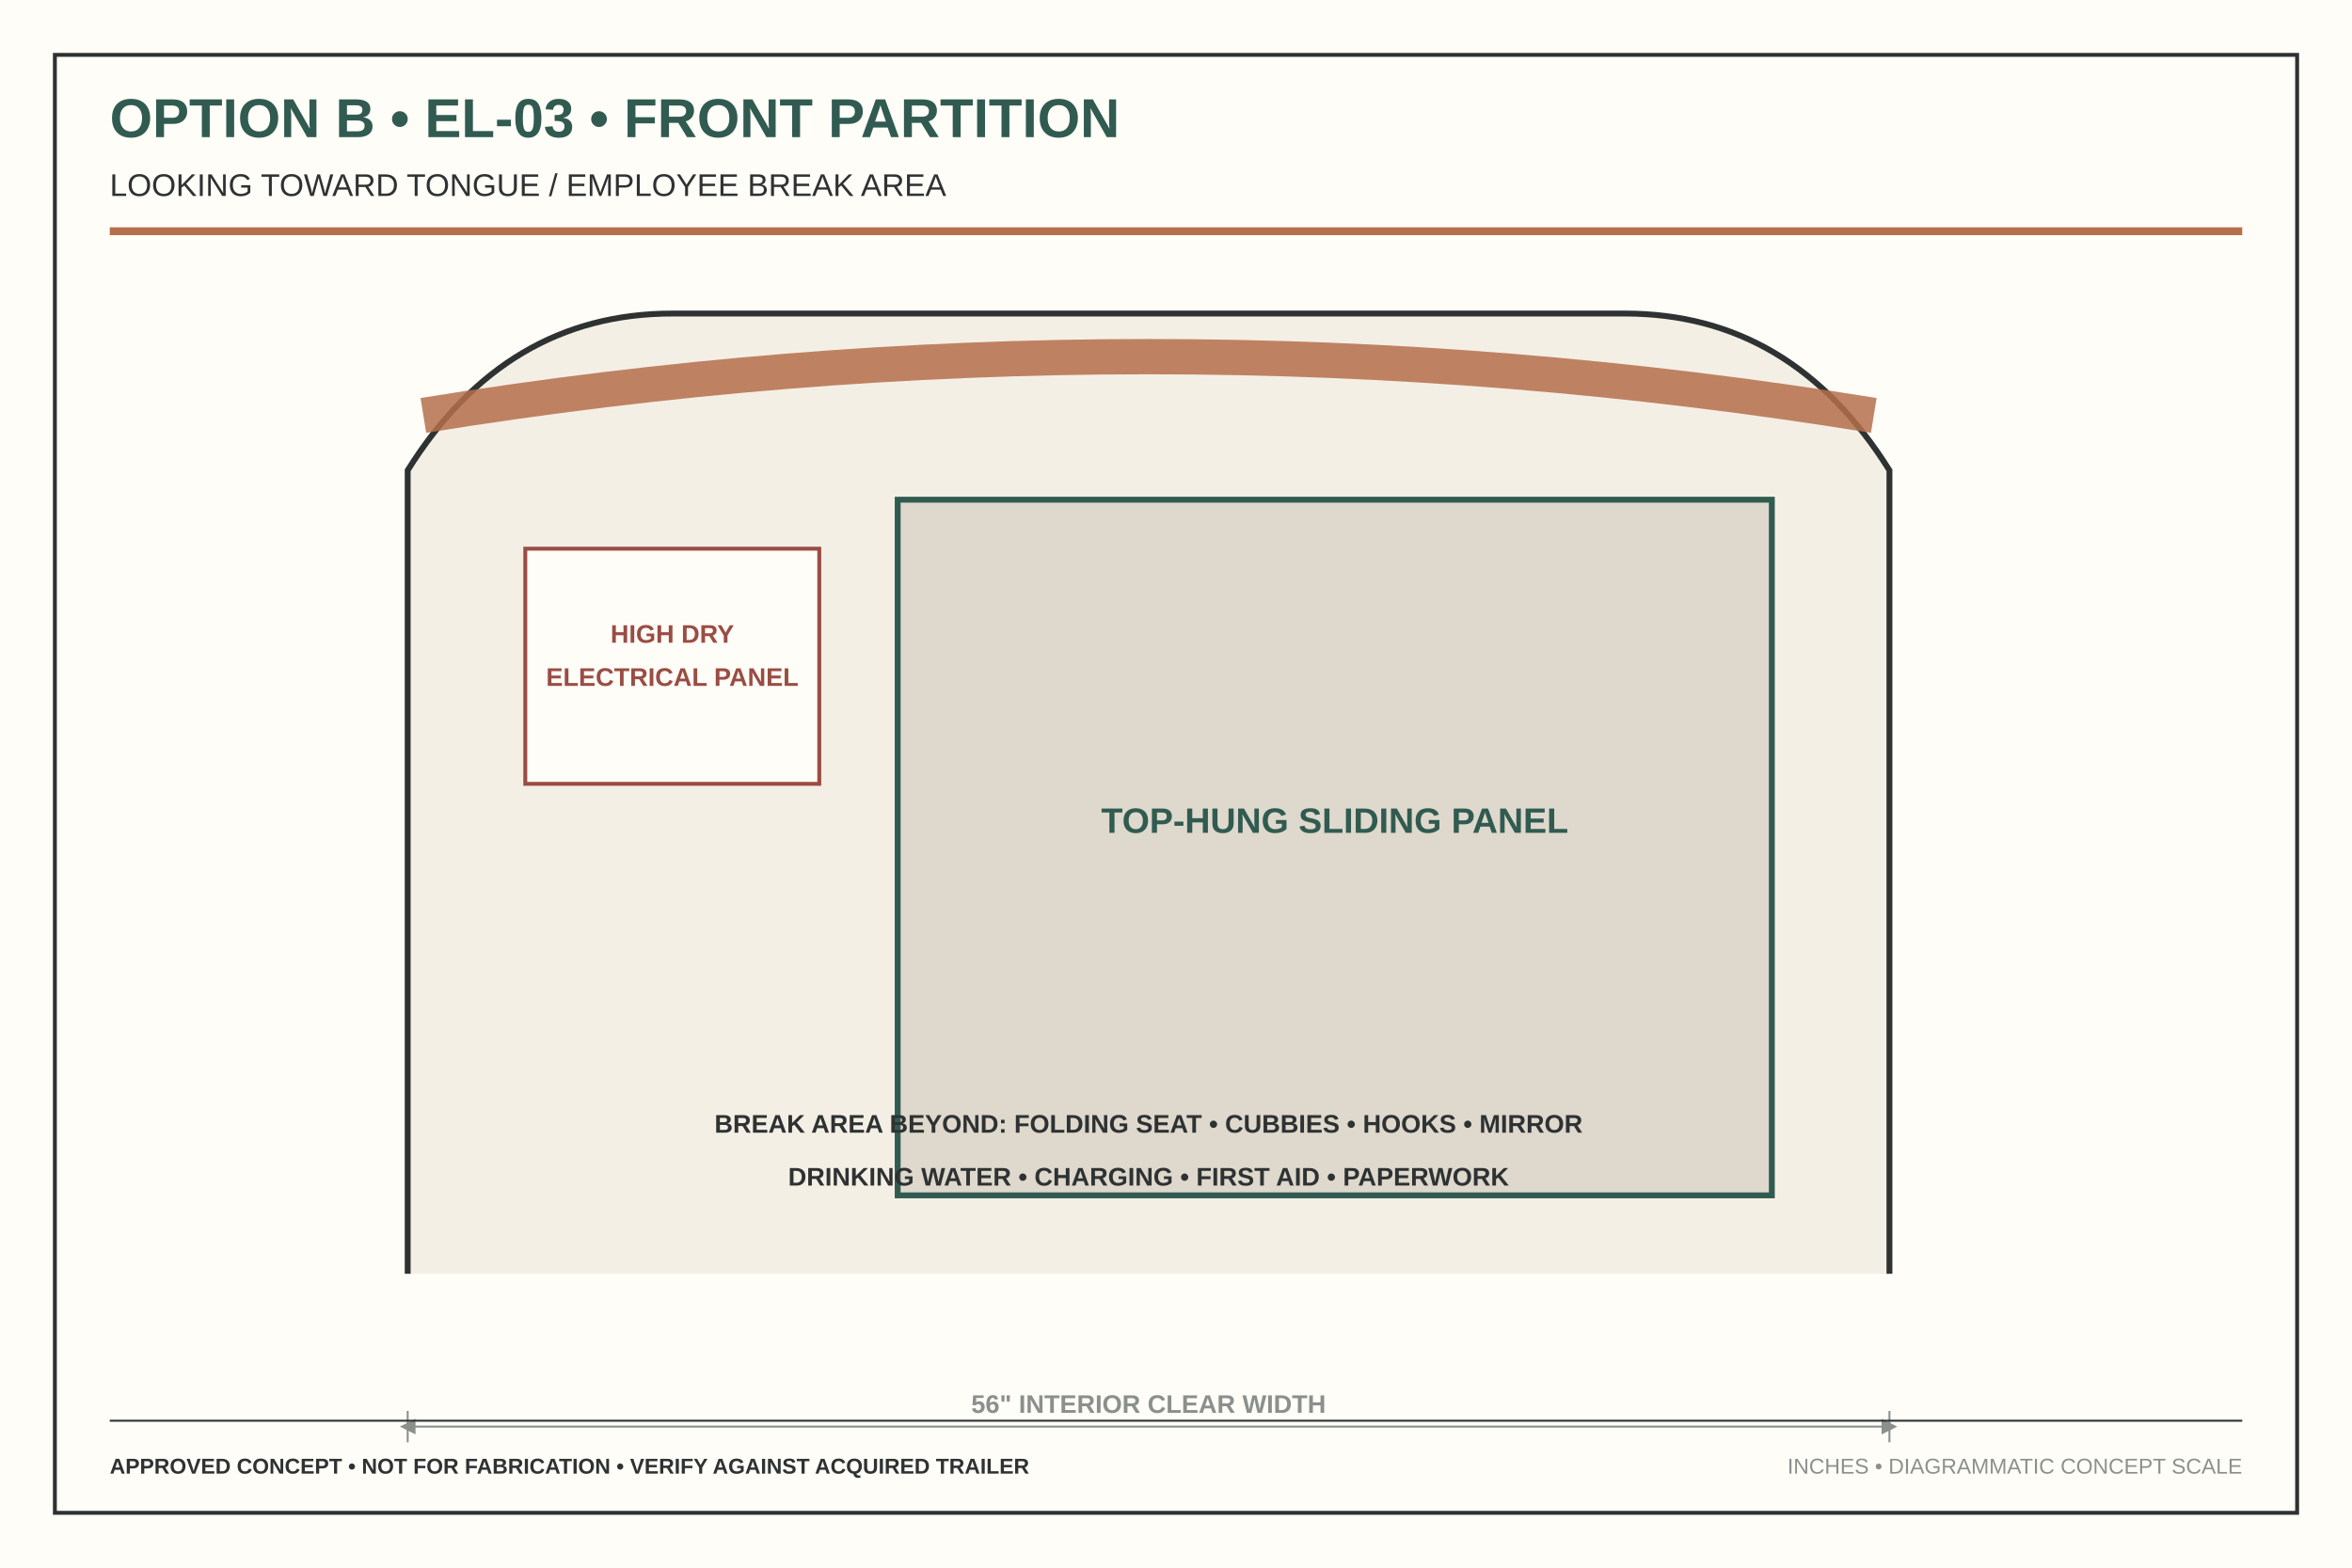
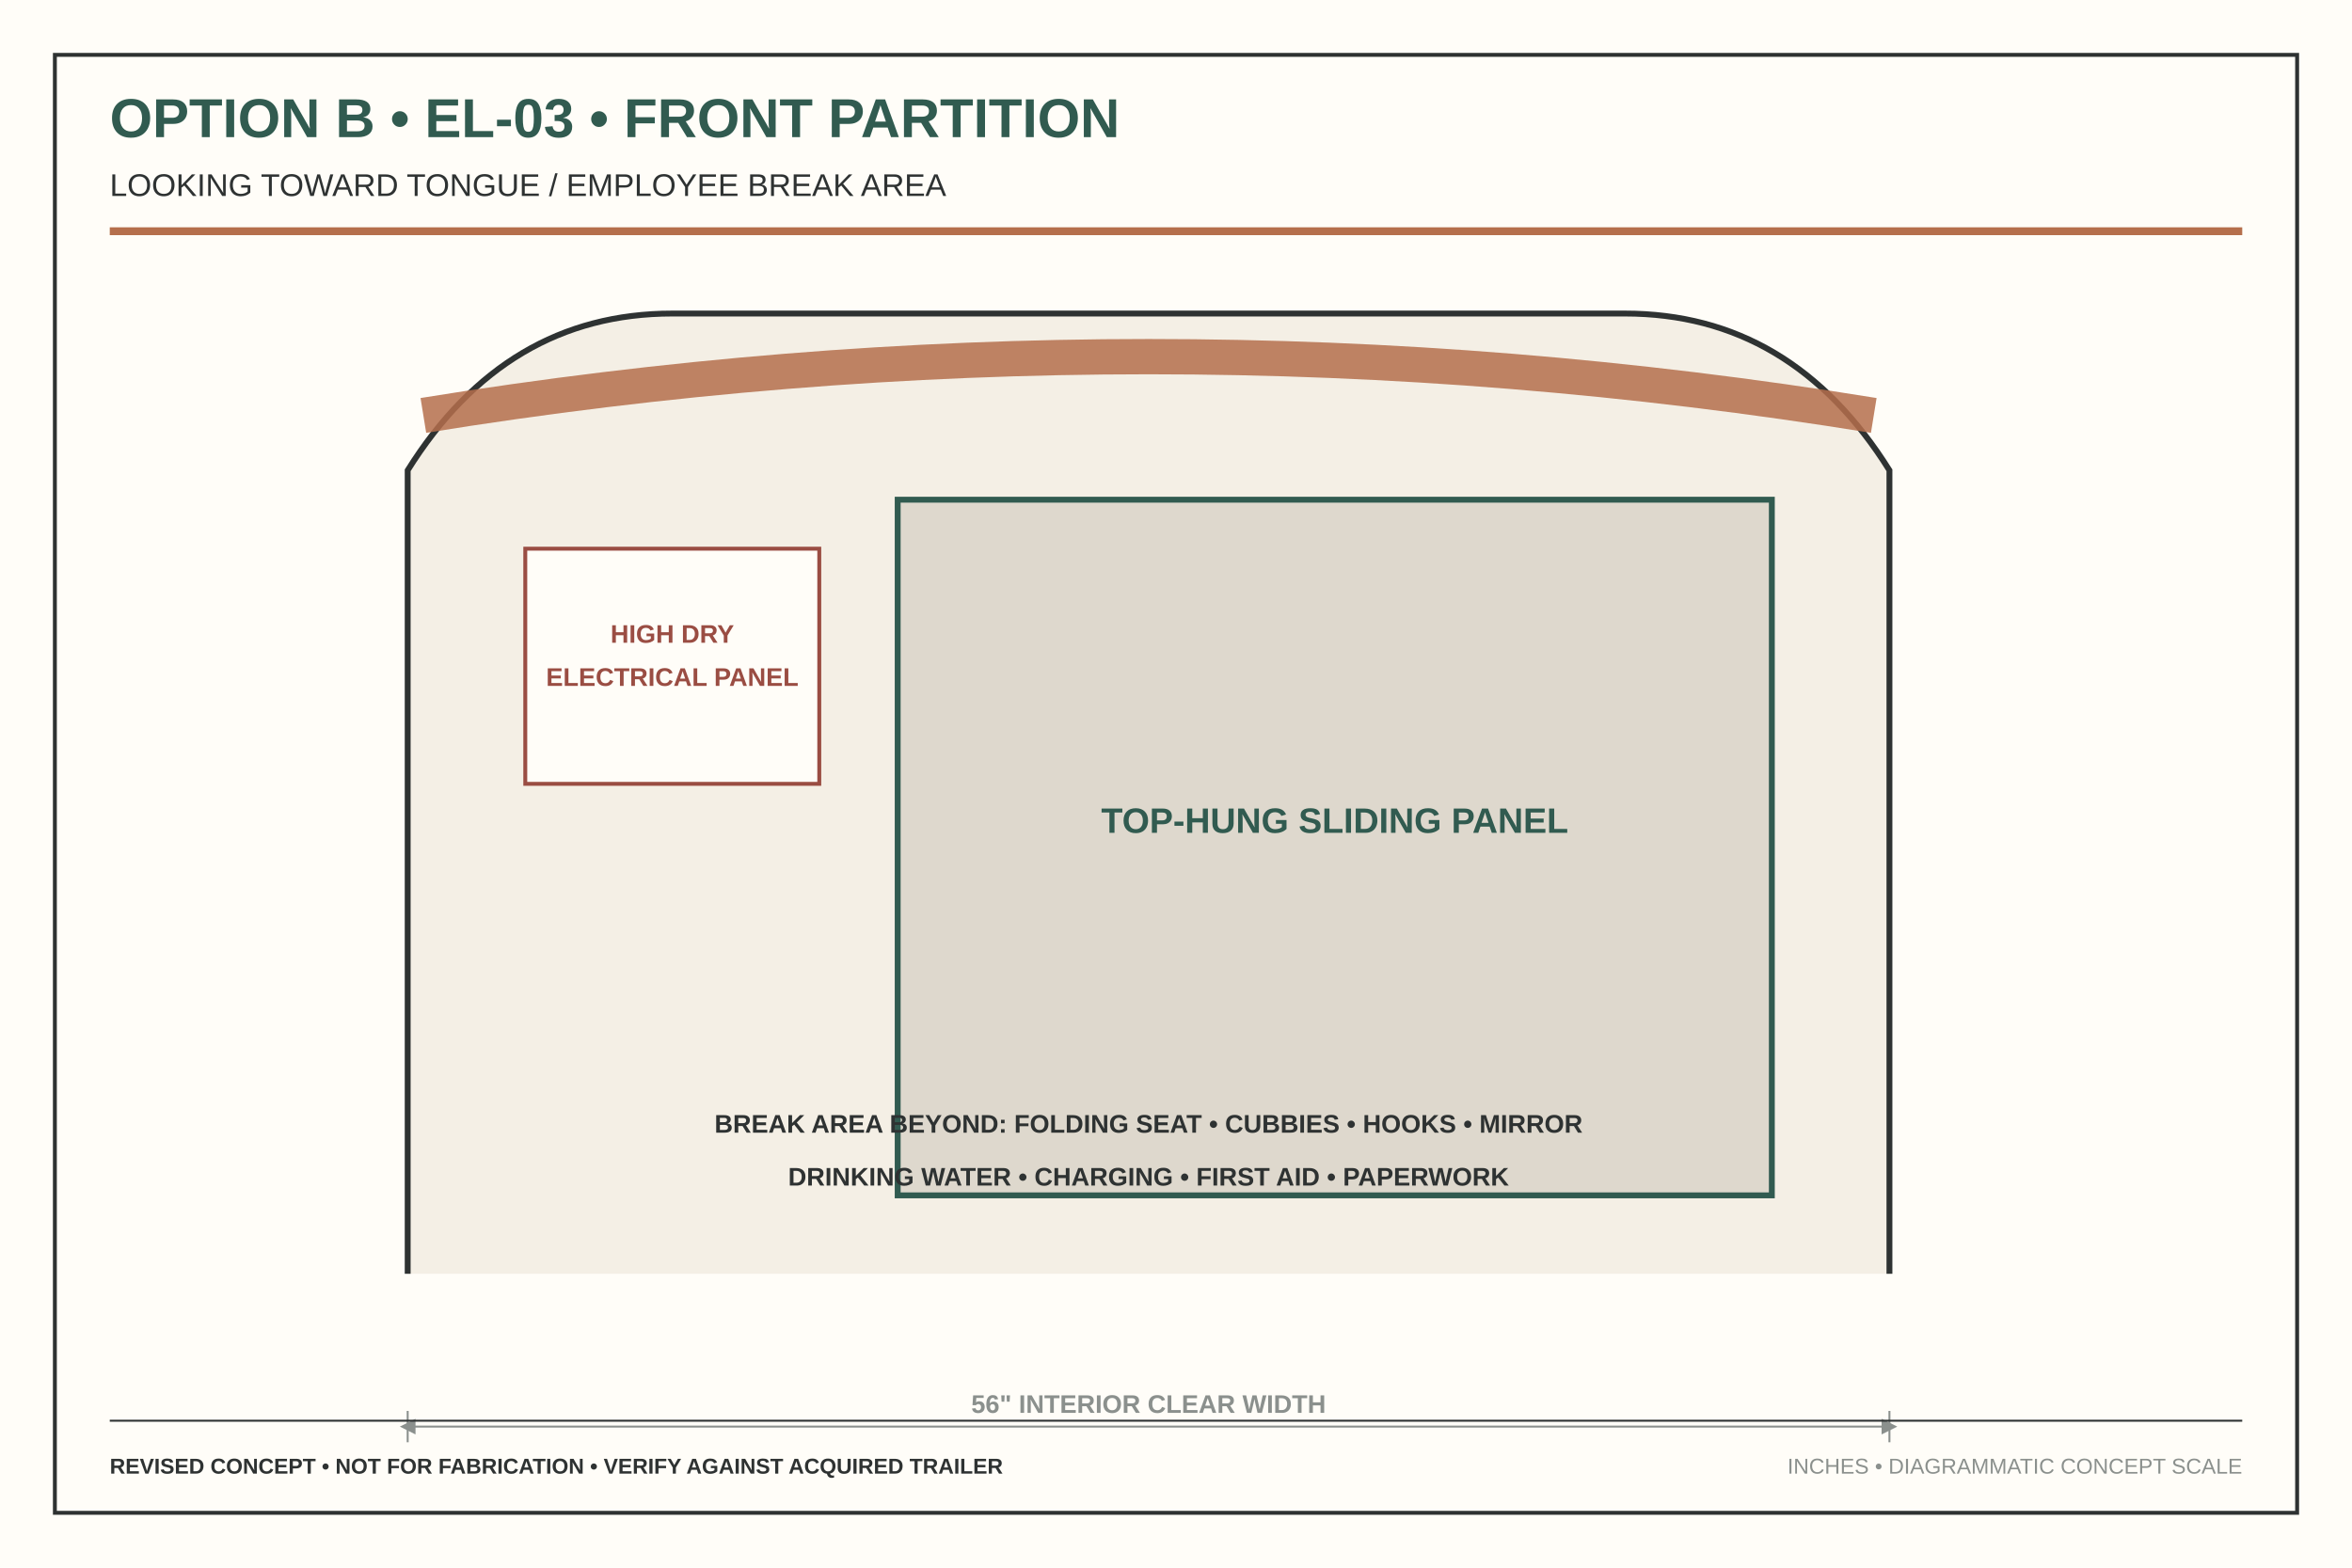
<svg xmlns="http://www.w3.org/2000/svg" width="1200" height="800" viewBox="0 0 1200 800" role="img" aria-labelledby="title desc">
  <rect width="1200" height="800" fill="#FFFDF8" />
  <rect x="28" y="28" width="1144" height="744" fill="none" stroke="#2E3232" stroke-width="2" />
  <text x="56" y="70" font-family="Arial,Helvetica,sans-serif" font-size="28" text-anchor="start" font-weight="700" fill="#315B50">OPTION B • EL-03 • FRONT PARTITION</text>
  <text x="56" y="100" font-family="Arial,Helvetica,sans-serif" font-size="16" text-anchor="start" font-weight="400" fill="#2E3232">LOOKING TOWARD TONGUE / EMPLOYEE BREAK AREA</text>
  <line x1="56" y1="118" x2="1144" y2="118" stroke="#B56F4C" stroke-width="4" />
  <defs>
    <marker id="arrow" markerWidth="8" markerHeight="8" refX="4" refY="4" orient="auto-start-reverse">
      <path d="M0,0 L8,4 L0,8 z" fill="#8B908D" />
    </marker>
    <pattern id="hatch" width="10" height="10" patternUnits="userSpaceOnUse" patternTransform="rotate(45)">
      <line x1="0" y1="0" x2="0" y2="10" stroke="#8B908D" stroke-width="2" />
    </pattern>
  </defs>
  <path d="M 208 650 L 208 240 Q 258 160 343 160 L 829 160 Q 914 160 964 240 L 964 650" fill="#F4EFE5" stroke="#2E3232" stroke-width="3" />
  <path d="M 216 212 Q 586 152 956 212" fill="none" stroke="#B56F4C" stroke-width="18" opacity="0.85" />
  <rect x="268" y="280" width="150" height="120" fill="#FFFDF8" stroke="#9A4D43" stroke-width="2" />
  <text x="343" y="328" font-family="Arial,Helvetica,sans-serif" font-size="13" text-anchor="middle" font-weight="700" fill="#9A4D43">HIGH DRY</text>
  <text x="343" y="350" font-family="Arial,Helvetica,sans-serif" font-size="13" text-anchor="middle" font-weight="700" fill="#9A4D43">ELECTRICAL PANEL</text>
  <rect x="458" y="255" width="446" height="355" fill="#DED8CD" stroke="#315B50" stroke-width="3" />
  <text x="681" y="425" font-family="Arial,Helvetica,sans-serif" font-size="18" text-anchor="middle" font-weight="700" fill="#315B50">TOP-HUNG SLIDING PANEL</text>
  <text x="586" y="578" font-family="Arial,Helvetica,sans-serif" font-size="13" text-anchor="middle" font-weight="700" fill="#2E3232">BREAK AREA BEYOND: FOLDING SEAT • CUBBIES • HOOKS • MIRROR</text>
  <text x="586" y="605" font-family="Arial,Helvetica,sans-serif" font-size="13" text-anchor="middle" font-weight="700" fill="#2E3232">DRINKING WATER • CHARGING • FIRST AID • PAPERWORK</text>
  <line x1="208" y1="728" x2="964" y2="728" stroke="#8B908D" stroke-width="1" marker-start="url(#arrow)" marker-end="url(#arrow)" />
  <line x1="208" y1="720" x2="208" y2="736" stroke="#8B908D" stroke-width="1" />
  <line x1="964" y1="720" x2="964" y2="736" stroke="#8B908D" stroke-width="1" />
  <text x="586" y="721" font-family="Arial,Helvetica,sans-serif" font-size="13" text-anchor="middle" font-weight="700" fill="#8B908D">56" INTERIOR CLEAR WIDTH</text>
  <line x1="56" y1="725" x2="1144" y2="725" stroke="#2E3232" stroke-width="1" />
-   <text x="56" y="752" font-family="Arial,Helvetica,sans-serif" font-size="11" text-anchor="start" font-weight="700" fill="#2E3232">APPROVED CONCEPT • NOT FOR FABRICATION • VERIFY AGAINST ACQUIRED TRAILER</text>
+   <text x="56" y="752" font-family="Arial,Helvetica,sans-serif" font-size="11" text-anchor="start" font-weight="700" fill="#2E3232">REVISED CONCEPT • NOT FOR FABRICATION • VERIFY AGAINST ACQUIRED TRAILER</text>
  <text x="1144" y="752" font-family="Arial,Helvetica,sans-serif" font-size="11" text-anchor="end" font-weight="400" fill="#8B908D">INCHES • DIAGRAMMATIC CONCEPT SCALE</text>
</svg>
